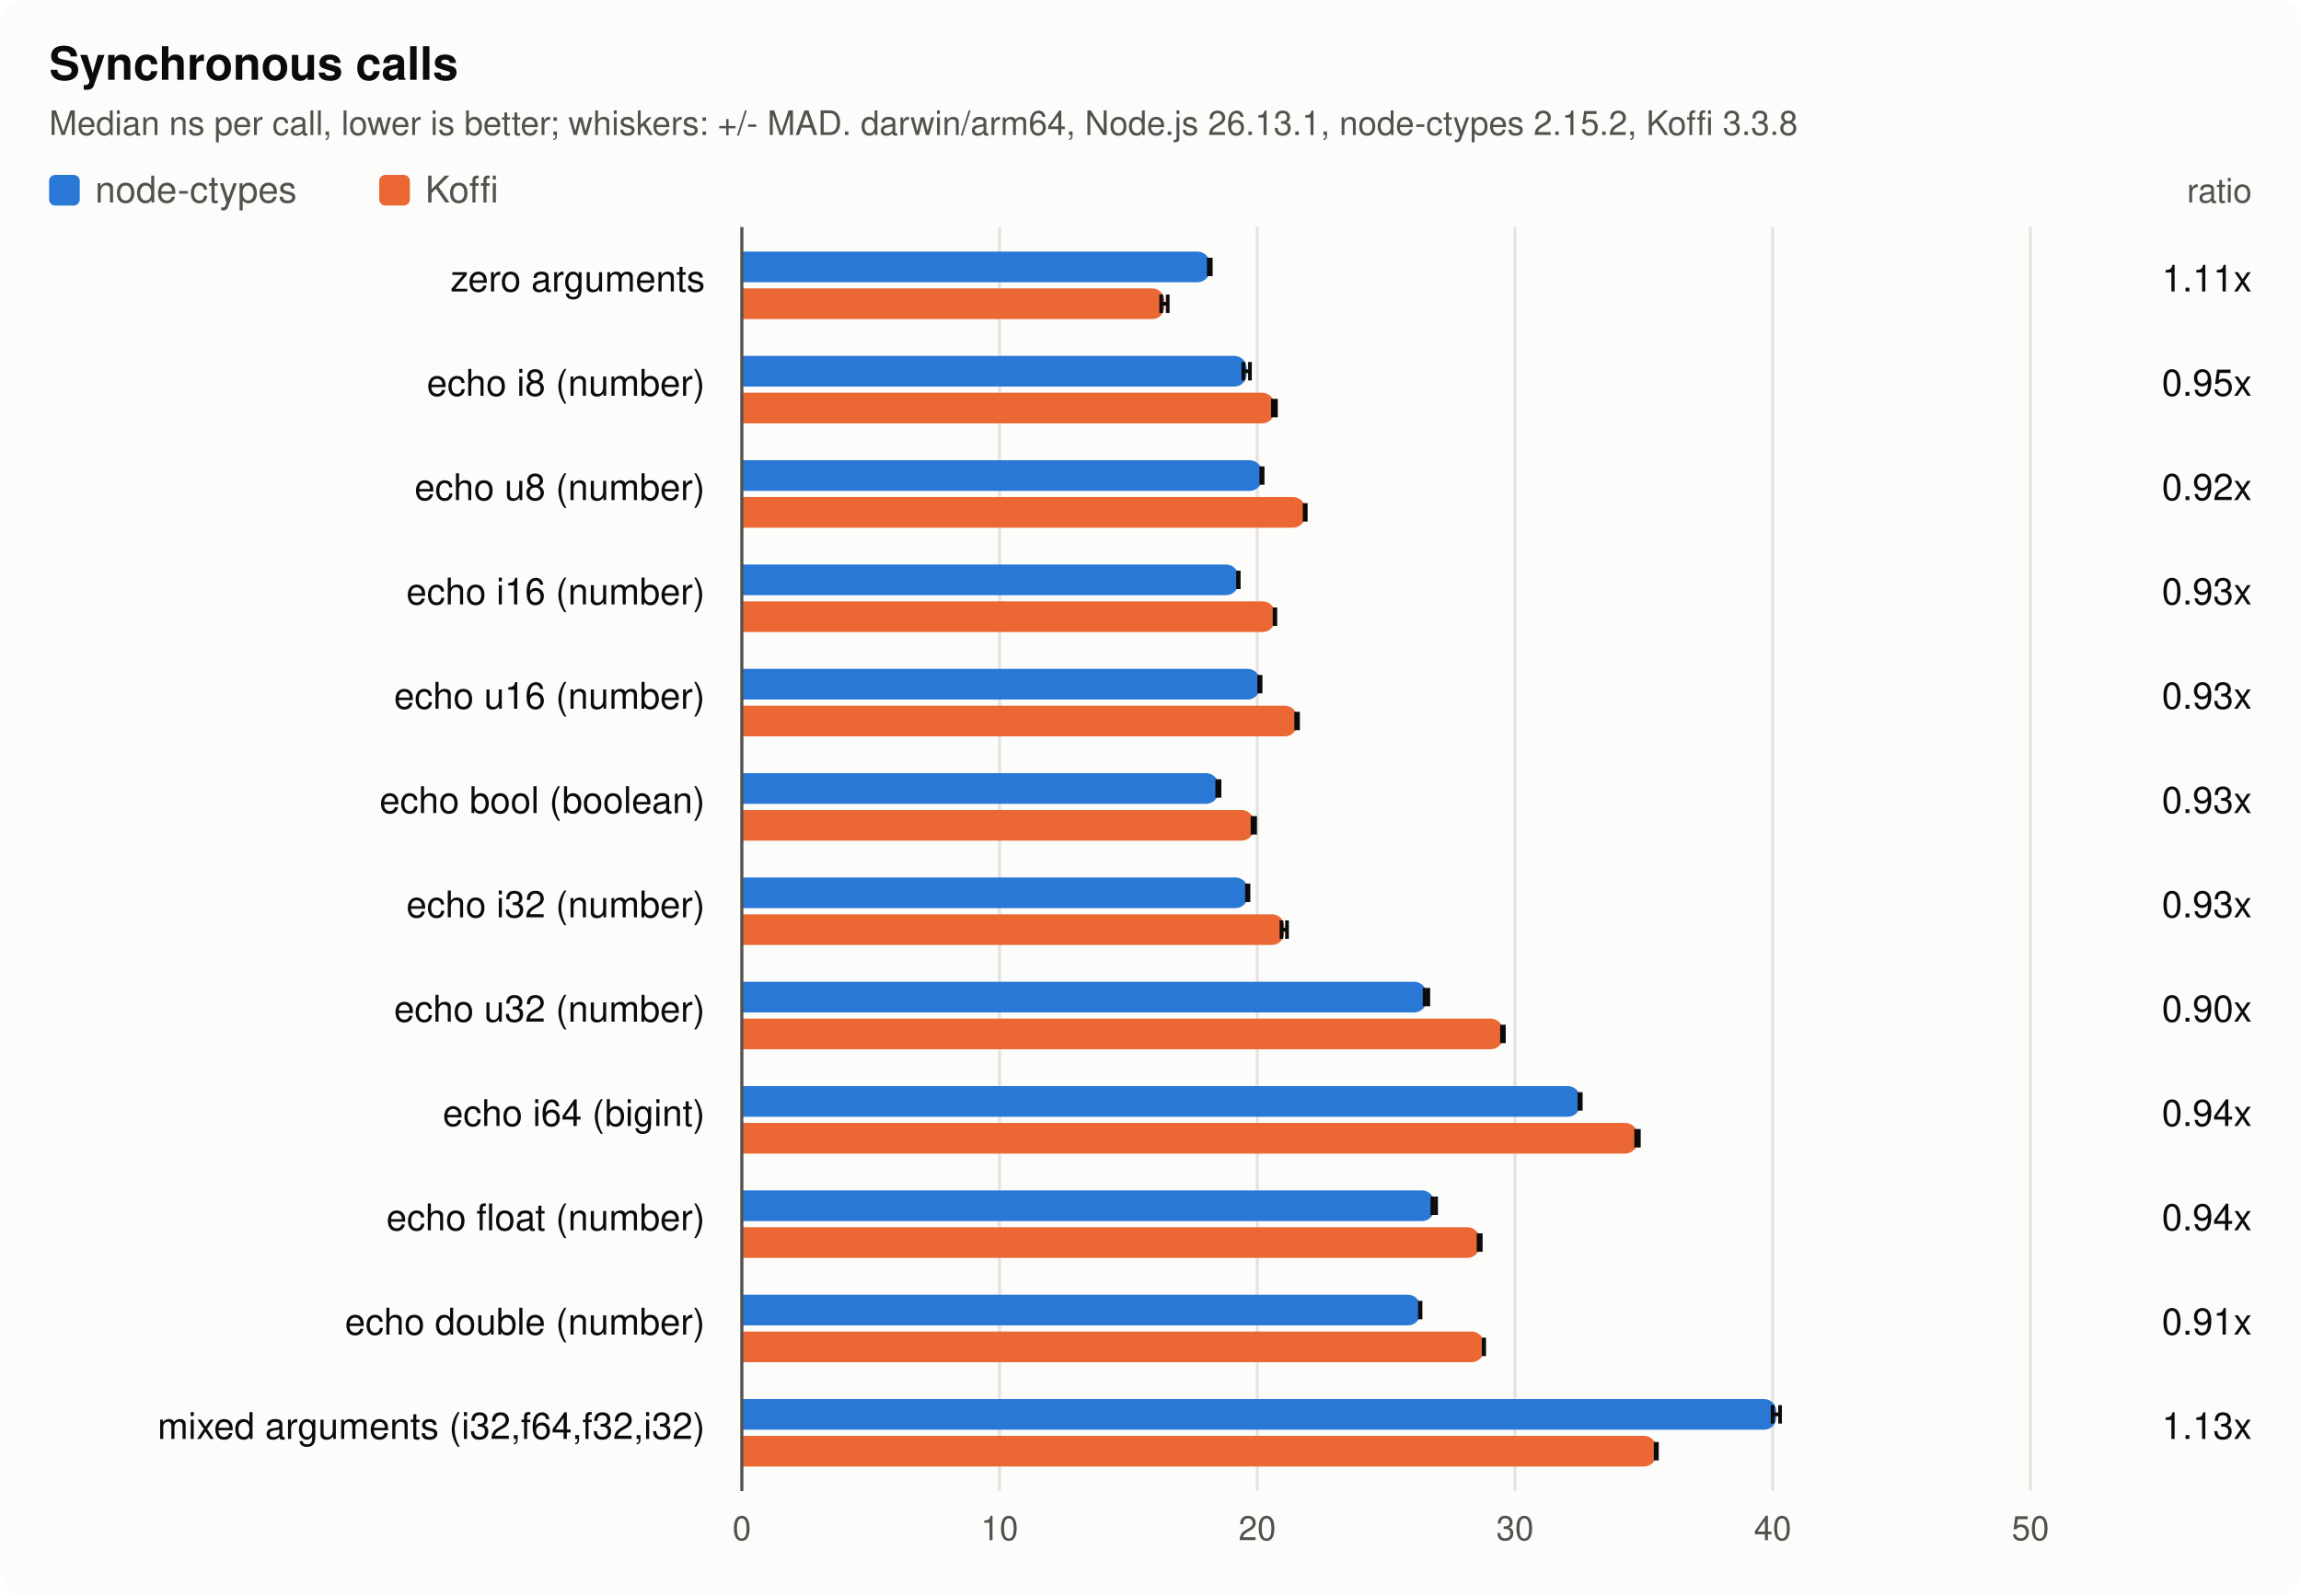
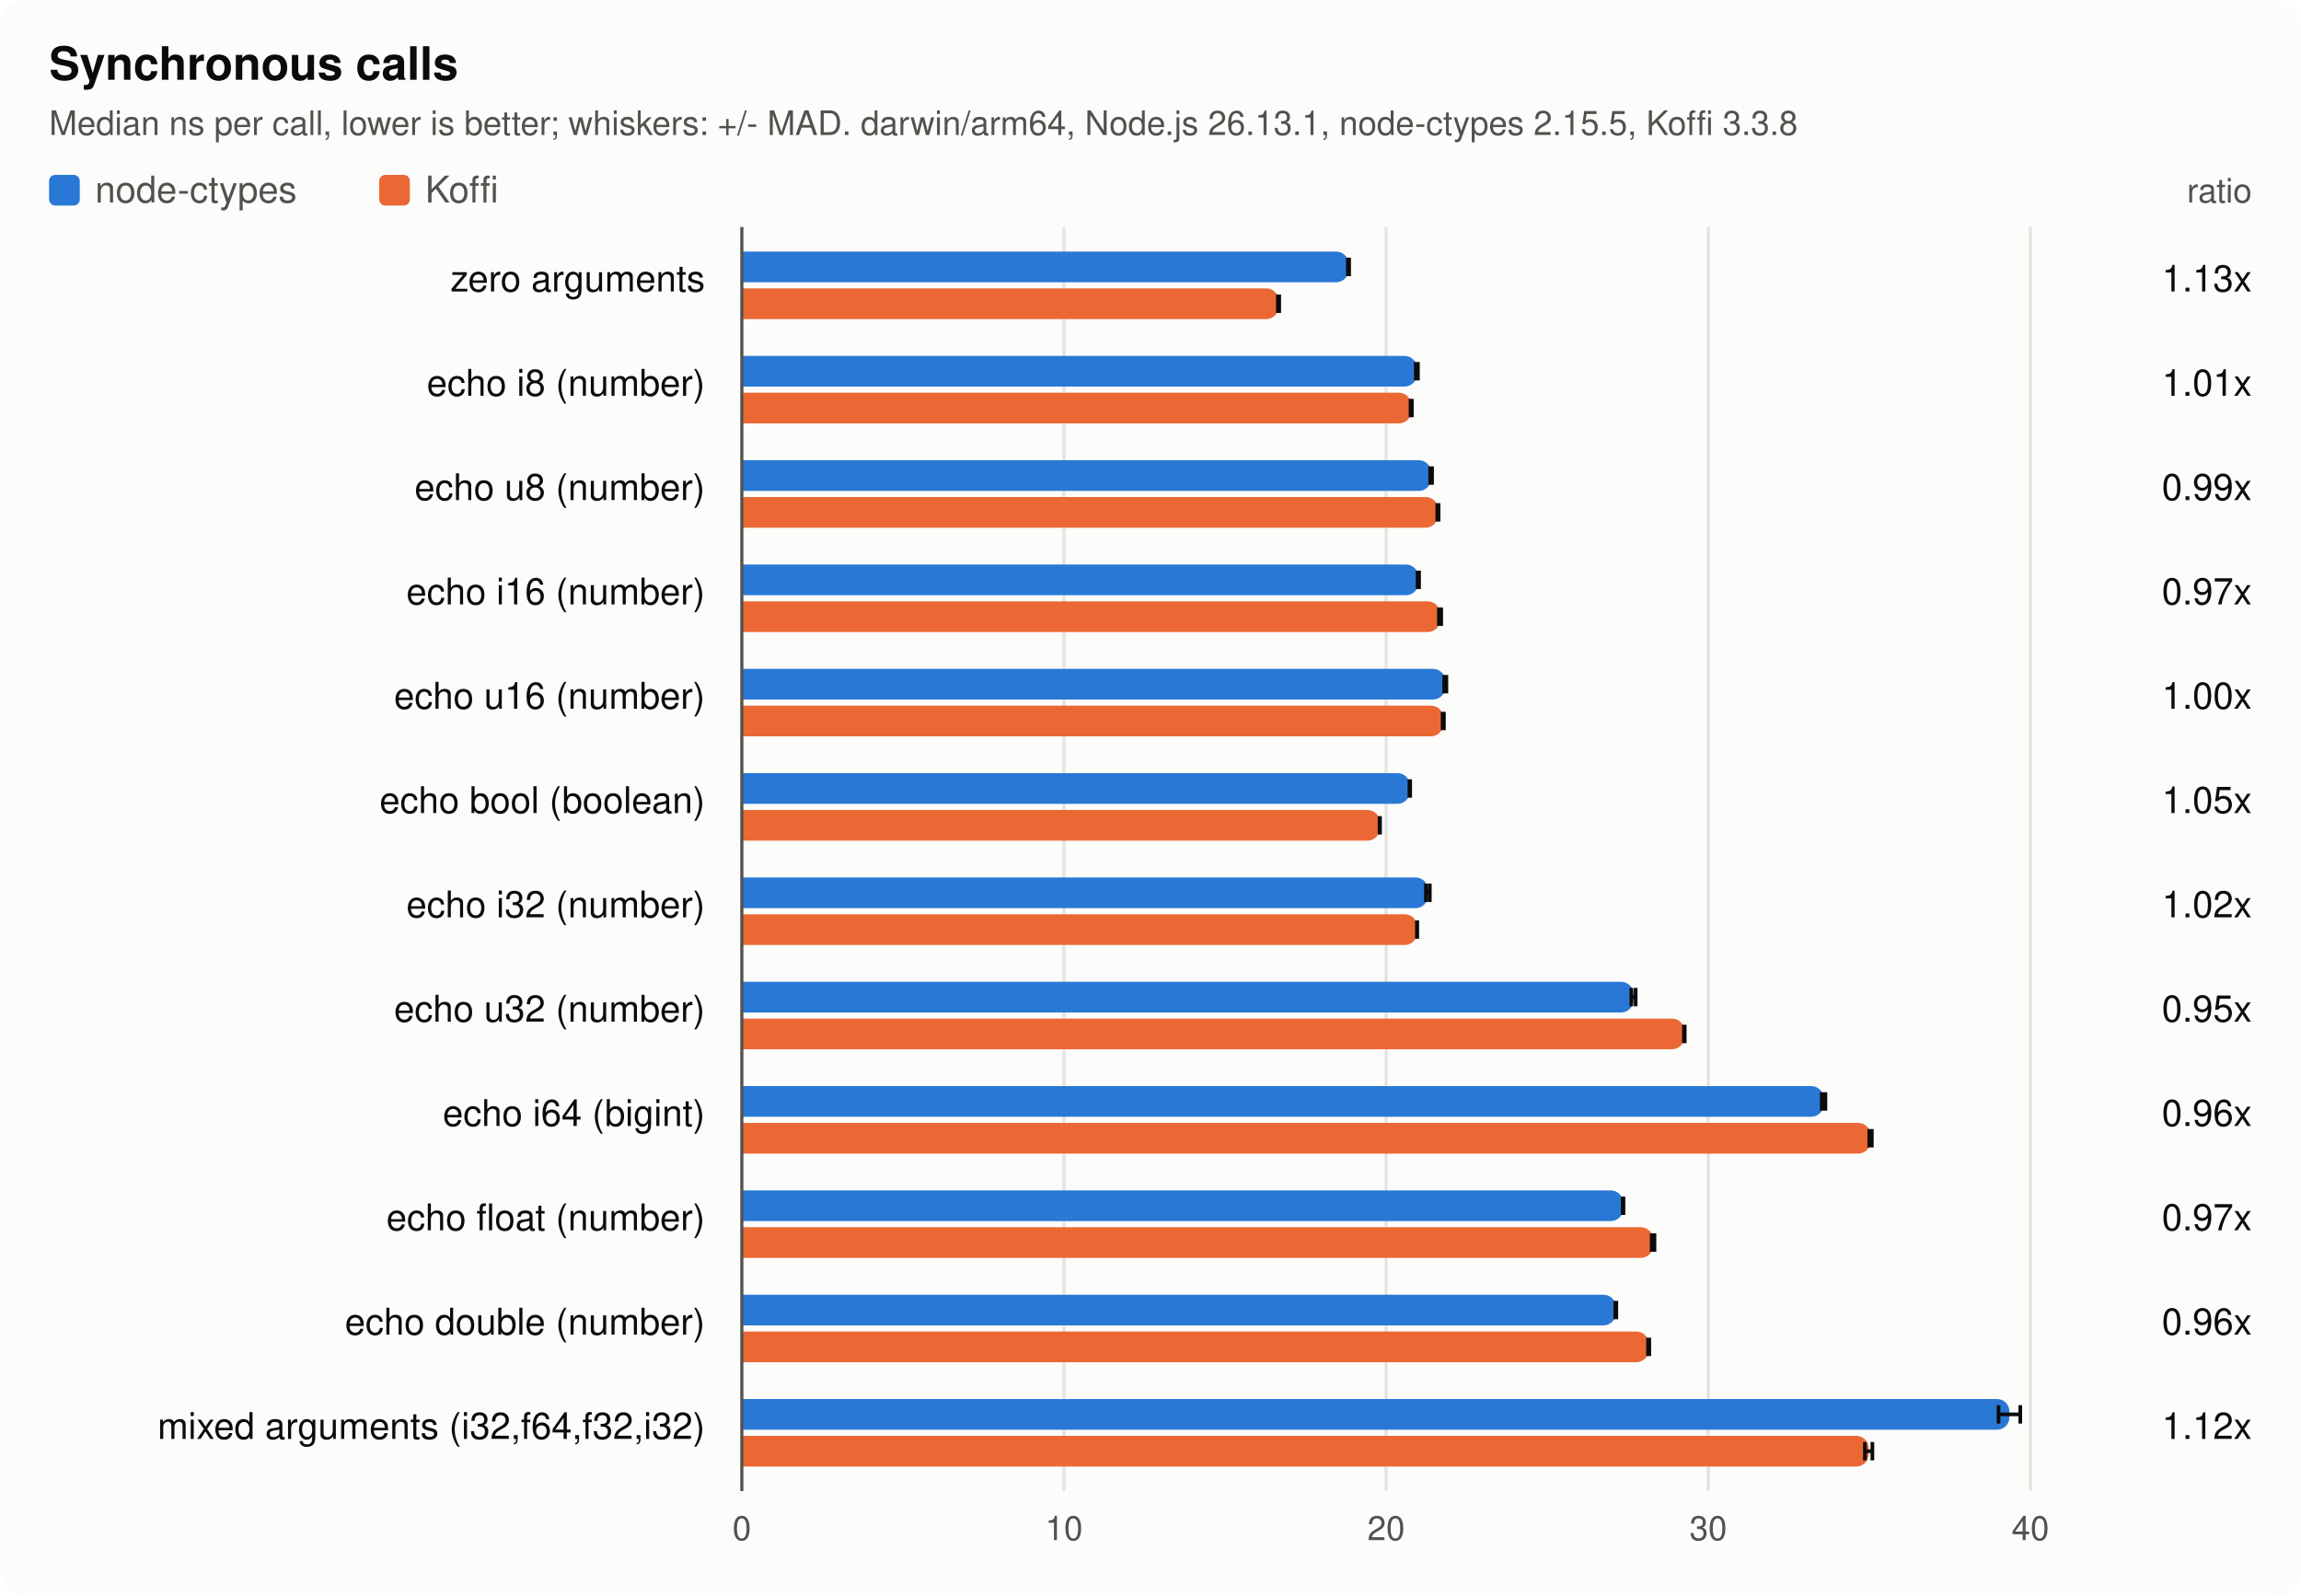
<svg xmlns="http://www.w3.org/2000/svg" width="750" height="520" viewBox="0 0 750 520" role="img" aria-label="Synchronous calls: node-ctypes vs Koffi, ns per call">
  <style>
.surface { fill: #fcfcfb; } .primary { fill: #0b0b0b; } .secondary { fill: #52514e; }
.ctypes { fill: #2a78d6; } .other { fill: #eb6834; }
.grid { stroke: #e4e3df; stroke-width: 1; } .baseline { stroke: #52514e; stroke-width: 1; }
.whisker { stroke: #0b0b0b; stroke-width: 1.2; }
text { font: 12px -apple-system, BlinkMacSystemFont, "Segoe UI", Helvetica, Arial, sans-serif; }
.title { font-size: 15px; font-weight: 600; } .small { font-size: 11px; } .group { font-weight: 600; }
.value { font-variant-numeric: tabular-nums; }
@media (prefers-color-scheme: dark) {
  .surface { fill: #1a1a19; } .primary { fill: #f0efec; } .secondary { fill: #c3c2b7; }
  .ctypes { fill: #3987e5; } .other { fill: #d95926; }
  .grid { stroke: #383835; } .baseline { stroke: #c3c2b7; } .whisker { stroke: #f0efec; }
}
</style>
  <rect class="surface" width="750" height="520" rx="8" />
  <text class="primary title" x="16" y="26">Synchronous calls</text>
-   <text class="secondary small" x="16" y="44">Median ns per call, lower is better; whiskers: +/- MAD. darwin/arm64, Node.js 26.13.1, node-ctypes 2.15.2, Koffi 3.3.8</text>
+   <text class="secondary small" x="16" y="44">Median ns per call, lower is better; whiskers: +/- MAD. darwin/arm64, Node.js 26.13.1, node-ctypes 2.15.5, Koffi 3.3.8</text>
  <rect class="ctypes" x="16" y="57" width="10" height="10" rx="2" />
  <text class="secondary" x="31" y="66">node-ctypes</text>
  <rect class="other" x="123.6" y="57" width="10" height="10" rx="2" />
  <text class="secondary" x="138.6" y="66">Koffi</text>
  <text class="secondary small" x="734" y="66" text-anchor="end">ratio</text>
  <line class="grid" x1="241.8" y1="74" x2="241.8" y2="486" />
  <text class="secondary small value" x="241.8" y="502" text-anchor="middle">0</text>
-   <line class="grid" x1="325.8" y1="74" x2="325.8" y2="486" />
-   <text class="secondary small value" x="325.8" y="502" text-anchor="middle">10</text>
-   <line class="grid" x1="409.8" y1="74" x2="409.8" y2="486" />
-   <text class="secondary small value" x="409.8" y="502" text-anchor="middle">20</text>
-   <line class="grid" x1="493.8" y1="74" x2="493.8" y2="486" />
-   <text class="secondary small value" x="493.8" y="502" text-anchor="middle">30</text>
-   <line class="grid" x1="577.8" y1="74" x2="577.8" y2="486" />
-   <text class="secondary small value" x="577.8" y="502" text-anchor="middle">40</text>
+   <line class="grid" x1="346.8" y1="74" x2="346.8" y2="486" />
+   <text class="secondary small value" x="346.8" y="502" text-anchor="middle">10</text>
+   <line class="grid" x1="451.8" y1="74" x2="451.8" y2="486" />
+   <text class="secondary small value" x="451.8" y="502" text-anchor="middle">20</text>
+   <line class="grid" x1="556.8" y1="74" x2="556.8" y2="486" />
+   <text class="secondary small value" x="556.8" y="502" text-anchor="middle">30</text>
  <line class="grid" x1="661.8" y1="74" x2="661.8" y2="486" />
-   <text class="secondary small value" x="661.8" y="502" text-anchor="middle">50</text>
+   <text class="secondary small value" x="661.8" y="502" text-anchor="middle">40</text>
  <text class="primary" x="229.8" y="95" text-anchor="end">zero arguments</text>
-   <path class="ctypes" d="M241.8,82h148.529a4,4 0 0 1 4,4v2a4,4 0 0 1 -4,4h-148.529z" />
-   <path class="whisker" d="M394,87H394.657M394,84v6M394.657,84v6" />
-   <path class="other" d="M241.8,94h133.747a4,4 0 0 1 4,4v2a4,4 0 0 1 -4,4h-133.747z" />
-   <path class="whisker" d="M378.476,99H380.617M378.476,96v6M380.617,96v6" />
-   <text class="primary value" x="734" y="95" text-anchor="end">1.11x</text>
+   <path class="ctypes" d="M241.8,82h193.74a4,4 0 0 1 4,4v2a4,4 0 0 1 -4,4h-193.74z" />
+   <path class="whisker" d="M439.336,87H439.744M439.336,84v6M439.744,84v6" />
+   <path class="other" d="M241.8,94h170.934a4,4 0 0 1 4,4v2a4,4 0 0 1 -4,4h-170.934z" />
+   <path class="whisker" d="M416.517,99H416.951M416.517,96v6M416.951,96v6" />
+   <text class="primary value" x="734" y="95" text-anchor="end">1.13x</text>
  <text class="primary" x="229.8" y="129" text-anchor="end">echo i8 (number)</text>
-   <path class="ctypes" d="M241.8,116h160.544a4,4 0 0 1 4,4v2a4,4 0 0 1 -4,4h-160.544z" />
-   <path class="whisker" d="M405.265,121H407.422M405.265,118v6M407.422,118v6" />
-   <path class="other" d="M241.8,128h169.591a4,4 0 0 1 4,4v2a4,4 0 0 1 -4,4h-169.591z" />
-   <path class="whisker" d="M414.889,133H415.892M414.889,130v6M415.892,130v6" />
-   <text class="primary value" x="734" y="129" text-anchor="end">0.95x</text>
+   <path class="ctypes" d="M241.8,116h216.02a4,4 0 0 1 4,4v2a4,4 0 0 1 -4,4h-216.02z" />
+   <path class="whisker" d="M461.477,121H462.164M461.477,118v6M462.164,118v6" />
+   <path class="other" d="M241.8,128h214.178a4,4 0 0 1 4,4v2a4,4 0 0 1 -4,4h-214.178z" />
+   <path class="whisker" d="M459.771,133H460.184M459.771,130v6M460.184,130v6" />
+   <text class="primary value" x="734" y="129" text-anchor="end">1.01x</text>
  <text class="primary" x="229.8" y="163" text-anchor="end">echo u8 (number)</text>
-   <path class="ctypes" d="M241.8,150h165.526a4,4 0 0 1 4,4v2a4,4 0 0 1 -4,4h-165.526z" />
-   <path class="whisker" d="M411.107,155H411.545M411.107,152v6M411.545,152v6" />
-   <path class="other" d="M241.8,162h179.628a4,4 0 0 1 4,4v2a4,4 0 0 1 -4,4h-179.628z" />
-   <path class="whisker" d="M425.241,167H425.615M425.241,164v6M425.615,164v6" />
-   <text class="primary value" x="734" y="163" text-anchor="end">0.92x</text>
+   <path class="ctypes" d="M241.8,150h220.661a4,4 0 0 1 4,4v2a4,4 0 0 1 -4,4h-220.661z" />
+   <path class="whisker" d="M466.154,155H466.769M466.154,152v6M466.769,152v6" />
+   <path class="other" d="M241.8,162h222.886a4,4 0 0 1 4,4v2a4,4 0 0 1 -4,4h-222.886z" />
+   <path class="whisker" d="M468.483,167H468.889M468.483,164v6M468.889,164v6" />
+   <text class="primary value" x="734" y="163" text-anchor="end">0.99x</text>
  <text class="primary" x="229.8" y="197" text-anchor="end">echo i16 (number)</text>
-   <path class="ctypes" d="M241.8,184h157.845a4,4 0 0 1 4,4v2a4,4 0 0 1 -4,4h-157.845z" />
-   <path class="whisker" d="M403.523,189H403.766M403.523,186v6M403.766,186v6" />
-   <path class="other" d="M241.8,196h169.771a4,4 0 0 1 4,4v2a4,4 0 0 1 -4,4h-169.771z" />
-   <path class="whisker" d="M415.45,201H415.693M415.45,198v6M415.693,198v6" />
-   <text class="primary value" x="734" y="197" text-anchor="end">0.93x</text>
+   <path class="ctypes" d="M241.8,184h216.491a4,4 0 0 1 4,4v2a4,4 0 0 1 -4,4h-216.491z" />
+   <path class="whisker" d="M462.045,189H462.536M462.045,186v6M462.536,186v6" />
+   <path class="other" d="M241.8,196h223.576a4,4 0 0 1 4,4v2a4,4 0 0 1 -4,4h-223.576z" />
+   <path class="whisker" d="M469.004,201H469.748M469.004,198v6M469.748,198v6" />
+   <text class="primary value" x="734" y="197" text-anchor="end">0.97x</text>
  <text class="primary" x="229.8" y="231" text-anchor="end">echo u16 (number)</text>
-   <path class="ctypes" d="M241.8,218h164.851a4,4 0 0 1 4,4v2a4,4 0 0 1 -4,4h-164.851z" />
-   <path class="whisker" d="M410.413,223H410.888M410.413,220v6M410.888,220v6" />
-   <path class="other" d="M241.8,230h176.984a4,4 0 0 1 4,4v2a4,4 0 0 1 -4,4h-176.984z" />
-   <path class="whisker" d="M422.484,235H423.084M422.484,232v6M423.084,232v6" />
-   <text class="primary value" x="734" y="231" text-anchor="end">0.93x</text>
+   <path class="ctypes" d="M241.8,218h225.28a4,4 0 0 1 4,4v2a4,4 0 0 1 -4,4h-225.28z" />
+   <path class="whisker" d="M470.719,223H471.442M470.719,220v6M471.442,220v6" />
+   <path class="other" d="M241.8,230h224.625a4,4 0 0 1 4,4v2a4,4 0 0 1 -4,4h-224.625z" />
+   <path class="whisker" d="M470.214,235H470.636M470.214,232v6M470.636,232v6" />
+   <text class="primary value" x="734" y="231" text-anchor="end">1.00x</text>
  <text class="primary" x="229.8" y="265" text-anchor="end">echo bool (boolean)</text>
-   <path class="ctypes" d="M241.8,252h151.323a4,4 0 0 1 4,4v2a4,4 0 0 1 -4,4h-151.323z" />
-   <path class="whisker" d="M396.748,257H397.498M396.748,254v6M397.498,254v6" />
-   <path class="other" d="M241.8,264h162.877a4,4 0 0 1 4,4v2a4,4 0 0 1 -4,4h-162.877z" />
-   <path class="whisker" d="M408.251,269H409.102M408.251,266v6M409.102,266v6" />
-   <text class="primary value" x="734" y="265" text-anchor="end">0.93x</text>
+   <path class="ctypes" d="M241.8,252h213.721a4,4 0 0 1 4,4v2a4,4 0 0 1 -4,4h-213.721z" />
+   <path class="whisker" d="M459.404,257H459.639M459.404,254v6M459.639,254v6" />
+   <path class="other" d="M241.8,264h203.942a4,4 0 0 1 4,4v2a4,4 0 0 1 -4,4h-203.942z" />
+   <path class="whisker" d="M449.672,269H449.812M449.672,266v6M449.812,266v6" />
+   <text class="primary value" x="734" y="265" text-anchor="end">1.05x</text>
  <text class="primary" x="229.8" y="299" text-anchor="end">echo i32 (number)</text>
-   <path class="ctypes" d="M241.8,286h160.894a4,4 0 0 1 4,4v2a4,4 0 0 1 -4,4h-160.894z" />
-   <path class="whisker" d="M406.443,291H406.944M406.443,288v6M406.944,288v6" />
-   <path class="other" d="M241.8,298h172.79a4,4 0 0 1 4,4v2a4,4 0 0 1 -4,4h-172.79z" />
-   <path class="whisker" d="M417.681,303H419.498M417.681,300v6M419.498,300v6" />
-   <text class="primary value" x="734" y="299" text-anchor="end">0.93x</text>
+   <path class="ctypes" d="M241.8,286h219.61a4,4 0 0 1 4,4v2a4,4 0 0 1 -4,4h-219.61z" />
+   <path class="whisker" d="M464.784,291H466.036M464.784,288v6M466.036,288v6" />
+   <path class="other" d="M241.8,298h216.098a4,4 0 0 1 4,4v2a4,4 0 0 1 -4,4h-216.098z" />
+   <path class="whisker" d="M461.844,303H461.952M461.844,300v6M461.952,300v6" />
+   <text class="primary value" x="734" y="299" text-anchor="end">1.02x</text>
  <text class="primary" x="229.8" y="333" text-anchor="end">echo u32 (number)</text>
-   <path class="ctypes" d="M241.8,320h219.148a4,4 0 0 1 4,4v2a4,4 0 0 1 -4,4h-219.148z" />
-   <path class="whisker" d="M464.337,325H465.56M464.337,322v6M465.56,322v6" />
-   <path class="other" d="M241.8,332h244.082a4,4 0 0 1 4,4v2a4,4 0 0 1 -4,4h-244.082z" />
-   <path class="whisker" d="M489.574,337H490.19M489.574,334v6M490.19,334v6" />
-   <text class="primary value" x="734" y="333" text-anchor="end">0.90x</text>
+   <path class="ctypes" d="M241.8,320h286.627a4,4 0 0 1 4,4v2a4,4 0 0 1 -4,4h-286.627z" />
+   <path class="whisker" d="M531.725,325H533.128M531.725,322v6M533.128,322v6" />
+   <path class="other" d="M241.8,332h303.204a4,4 0 0 1 4,4v2a4,4 0 0 1 -4,4h-303.204z" />
+   <path class="whisker" d="M548.881,337H549.126M548.881,334v6M549.126,334v6" />
+   <text class="primary value" x="734" y="333" text-anchor="end">0.95x</text>
  <text class="primary" x="229.8" y="367" text-anchor="end">echo i64 (bigint)</text>
-   <path class="ctypes" d="M241.8,354h269.223a4,4 0 0 1 4,4v2a4,4 0 0 1 -4,4h-269.223z" />
-   <path class="whisker" d="M514.796,359H515.25M514.796,356v6M515.25,356v6" />
-   <path class="other" d="M241.8,366h287.941a4,4 0 0 1 4,4v2a4,4 0 0 1 -4,4h-287.941z" />
-   <path class="whisker" d="M533.298,371H534.183M533.298,368v6M534.183,368v6" />
-   <text class="primary value" x="734" y="367" text-anchor="end">0.94x</text>
+   <path class="ctypes" d="M241.8,354h348.594a4,4 0 0 1 4,4v2a4,4 0 0 1 -4,4h-348.594z" />
+   <path class="whisker" d="M593.796,359H594.993M593.796,356v6M594.993,356v6" />
+   <path class="other" d="M241.8,366h363.901a4,4 0 0 1 4,4v2a4,4 0 0 1 -4,4h-363.901z" />
+   <path class="whisker" d="M609.291,371H610.111M609.291,368v6M610.111,368v6" />
+   <text class="primary value" x="734" y="367" text-anchor="end">0.96x</text>
  <text class="primary" x="229.8" y="401" text-anchor="end">echo float (number)</text>
-   <path class="ctypes" d="M241.8,388h221.679a4,4 0 0 1 4,4v2a4,4 0 0 1 -4,4h-221.679z" />
-   <path class="whisker" d="M466.868,393H468.091M466.868,390v6M468.091,390v6" />
-   <path class="other" d="M241.8,400h236.491a4,4 0 0 1 4,4v2a4,4 0 0 1 -4,4h-236.491z" />
-   <path class="whisker" d="M481.93,405H482.651M481.93,402v6M482.651,402v6" />
-   <text class="primary value" x="734" y="401" text-anchor="end">0.94x</text>
+   <path class="ctypes" d="M241.8,388h283.238a4,4 0 0 1 4,4v2a4,4 0 0 1 -4,4h-283.238z" />
+   <path class="whisker" d="M528.919,393H529.158M528.919,390v6M529.158,390v6" />
+   <path class="other" d="M241.8,400h293.017a4,4 0 0 1 4,4v2a4,4 0 0 1 -4,4h-293.017z" />
+   <path class="whisker" d="M538.372,405H539.262M538.372,402v6M539.262,402v6" />
+   <text class="primary value" x="734" y="401" text-anchor="end">0.97x</text>
  <text class="primary" x="229.8" y="435" text-anchor="end">echo double (number)</text>
-   <path class="ctypes" d="M241.8,422h217.115a4,4 0 0 1 4,4v2a4,4 0 0 1 -4,4h-217.115z" />
-   <path class="whisker" d="M462.814,427H463.017M462.814,424v6M463.017,424v6" />
-   <path class="other" d="M241.8,434h237.875a4,4 0 0 1 4,4v2a4,4 0 0 1 -4,4h-237.875z" />
-   <path class="whisker" d="M483.591,439H483.759M483.591,436v6M483.759,436v6" />
-   <text class="primary value" x="734" y="435" text-anchor="end">0.91x</text>
+   <path class="ctypes" d="M241.8,422h280.865a4,4 0 0 1 4,4v2a4,4 0 0 1 -4,4h-280.865z" />
+   <path class="whisker" d="M526.499,427H526.832M526.499,424v6M526.832,424v6" />
+   <path class="other" d="M241.8,434h291.571a4,4 0 0 1 4,4v2a4,4 0 0 1 -4,4h-291.571z" />
+   <path class="whisker" d="M537.163,439H537.579M537.163,436v6M537.579,436v6" />
+   <text class="primary value" x="734" y="435" text-anchor="end">0.96x</text>
  <text class="primary" x="229.8" y="469" text-anchor="end">mixed arguments (i32,f64,f32,i32)</text>
-   <path class="ctypes" d="M241.8,456h333.187a4,4 0 0 1 4,4v2a4,4 0 0 1 -4,4h-333.187z" />
-   <path class="whisker" d="M577.771,461H580.204M577.771,458v6M580.204,458v6" />
-   <path class="other" d="M241.8,468h294.057a4,4 0 0 1 4,4v2a4,4 0 0 1 -4,4h-294.057z" />
-   <path class="whisker" d="M539.649,473H540.065M539.649,470v6M540.065,470v6" />
-   <text class="primary value" x="734" y="469" text-anchor="end">1.13x</text>
+   <path class="ctypes" d="M241.8,456h409.153a4,4 0 0 1 4,4v2a4,4 0 0 1 -4,4h-409.153z" />
+   <path class="whisker" d="M651.411,461H658.495M651.411,458v6M658.495,458v6" />
+   <path class="other" d="M241.8,468h363.276a4,4 0 0 1 4,4v2a4,4 0 0 1 -4,4h-363.276z" />
+   <path class="whisker" d="M607.859,473H610.293M607.859,470v6M610.293,470v6" />
+   <text class="primary value" x="734" y="469" text-anchor="end">1.12x</text>
  <line class="baseline" x1="241.8" y1="74" x2="241.8" y2="486" />
</svg>
